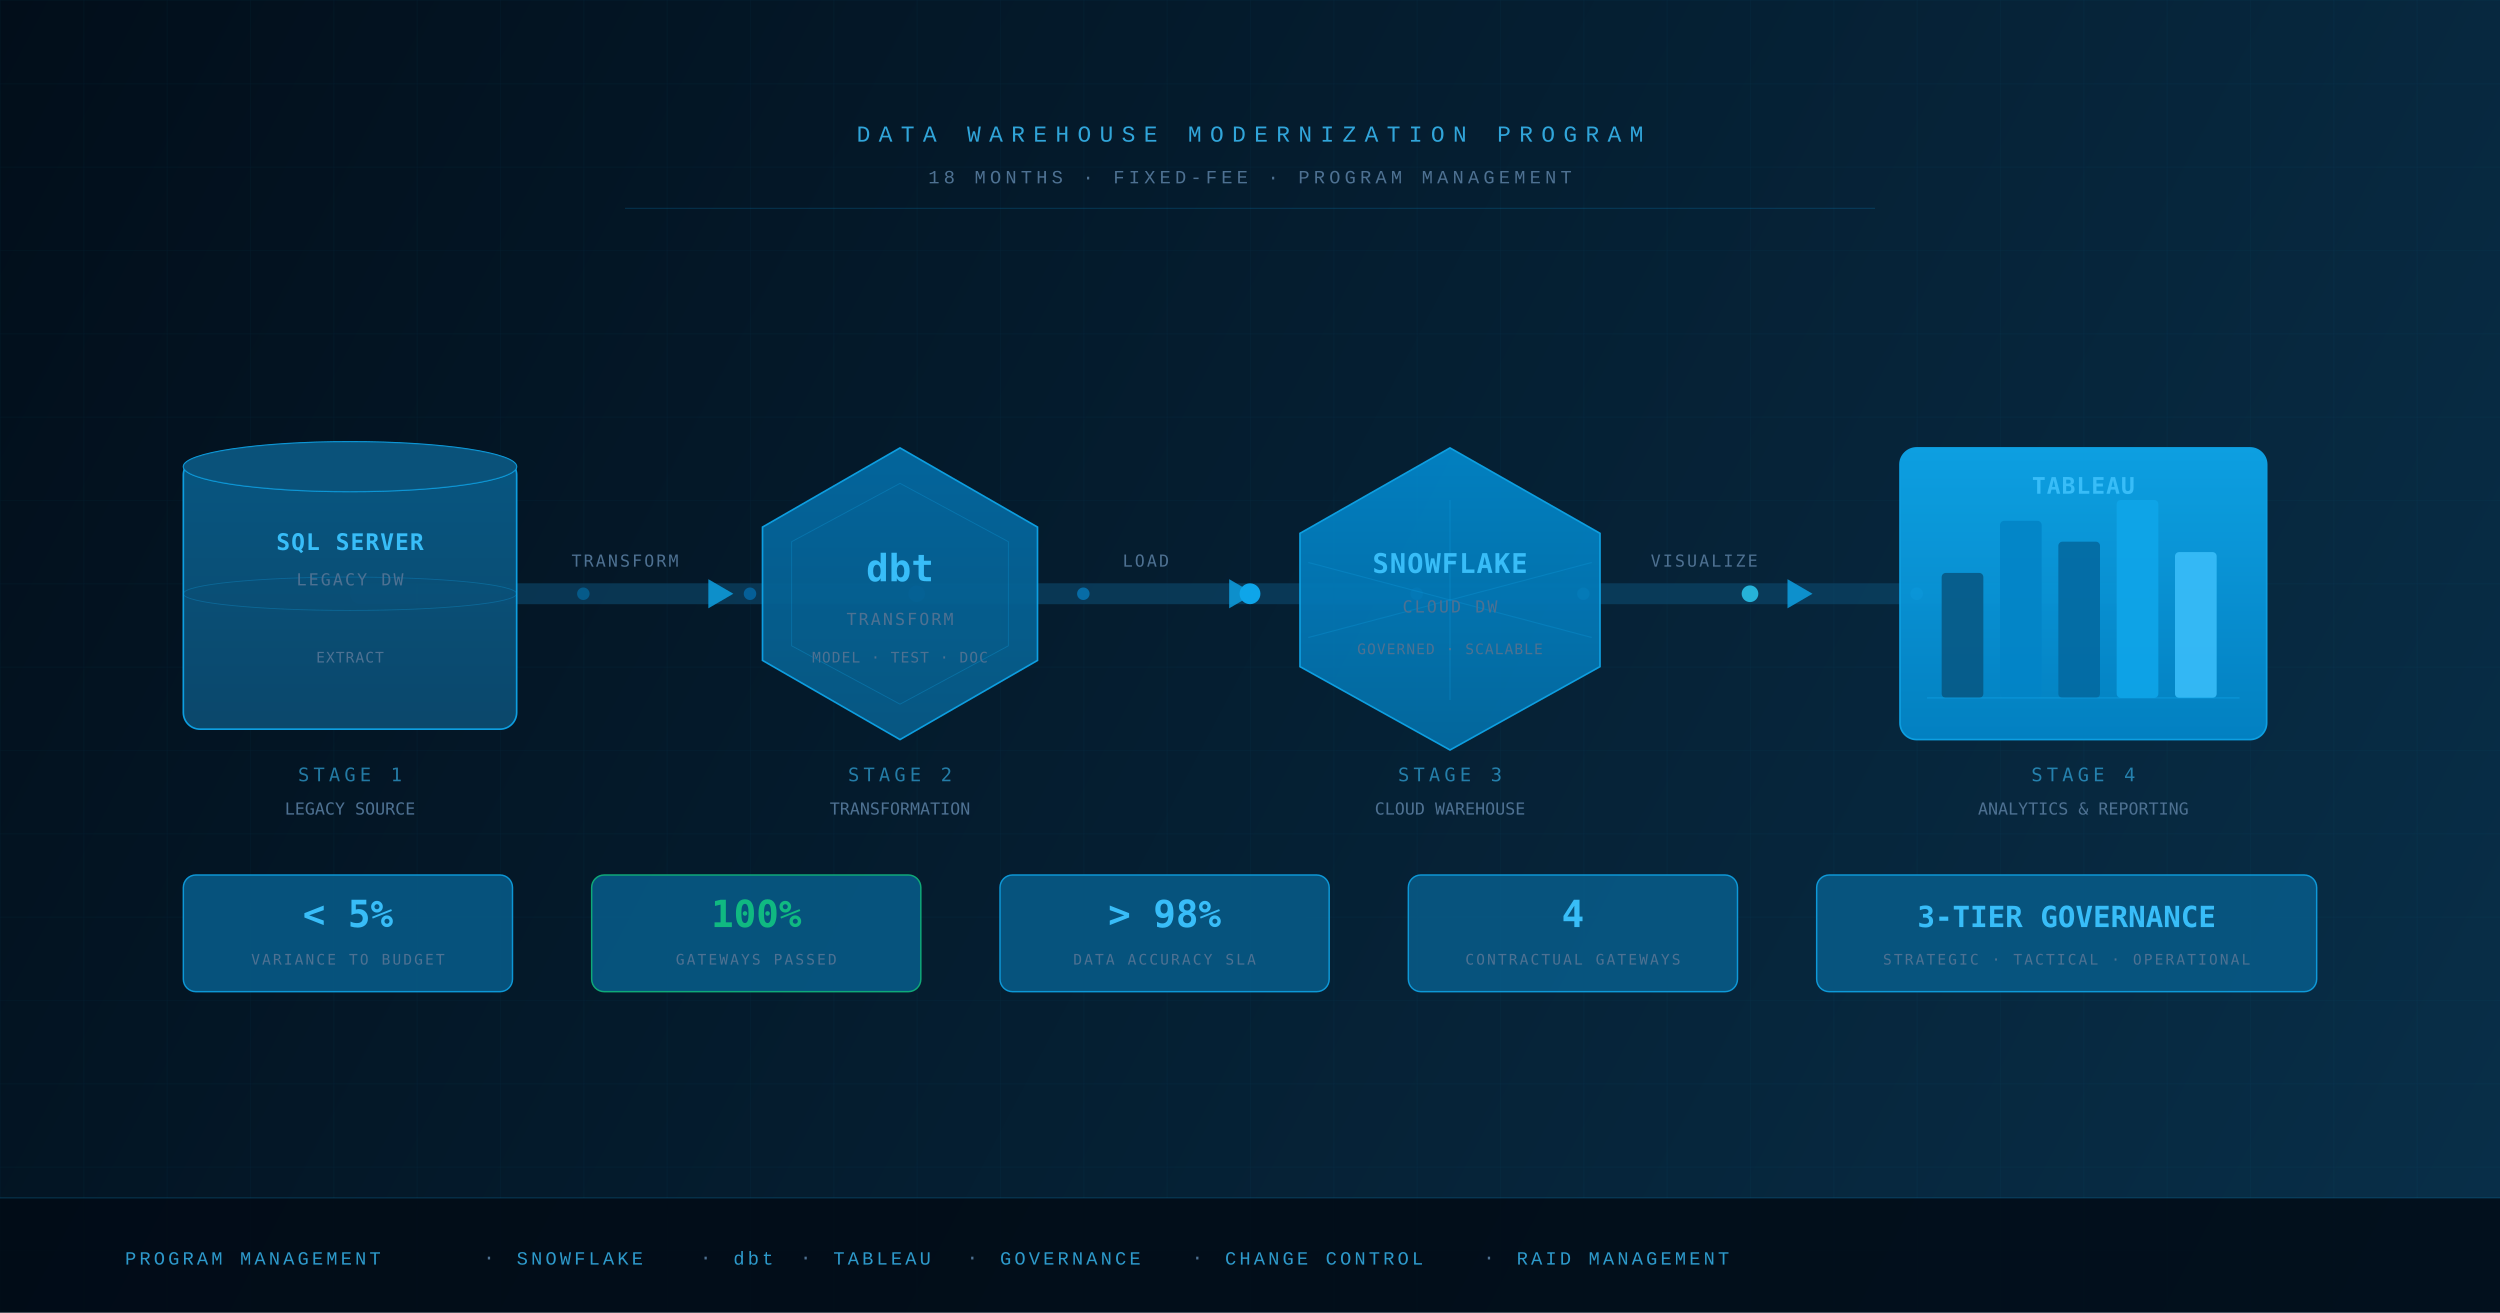
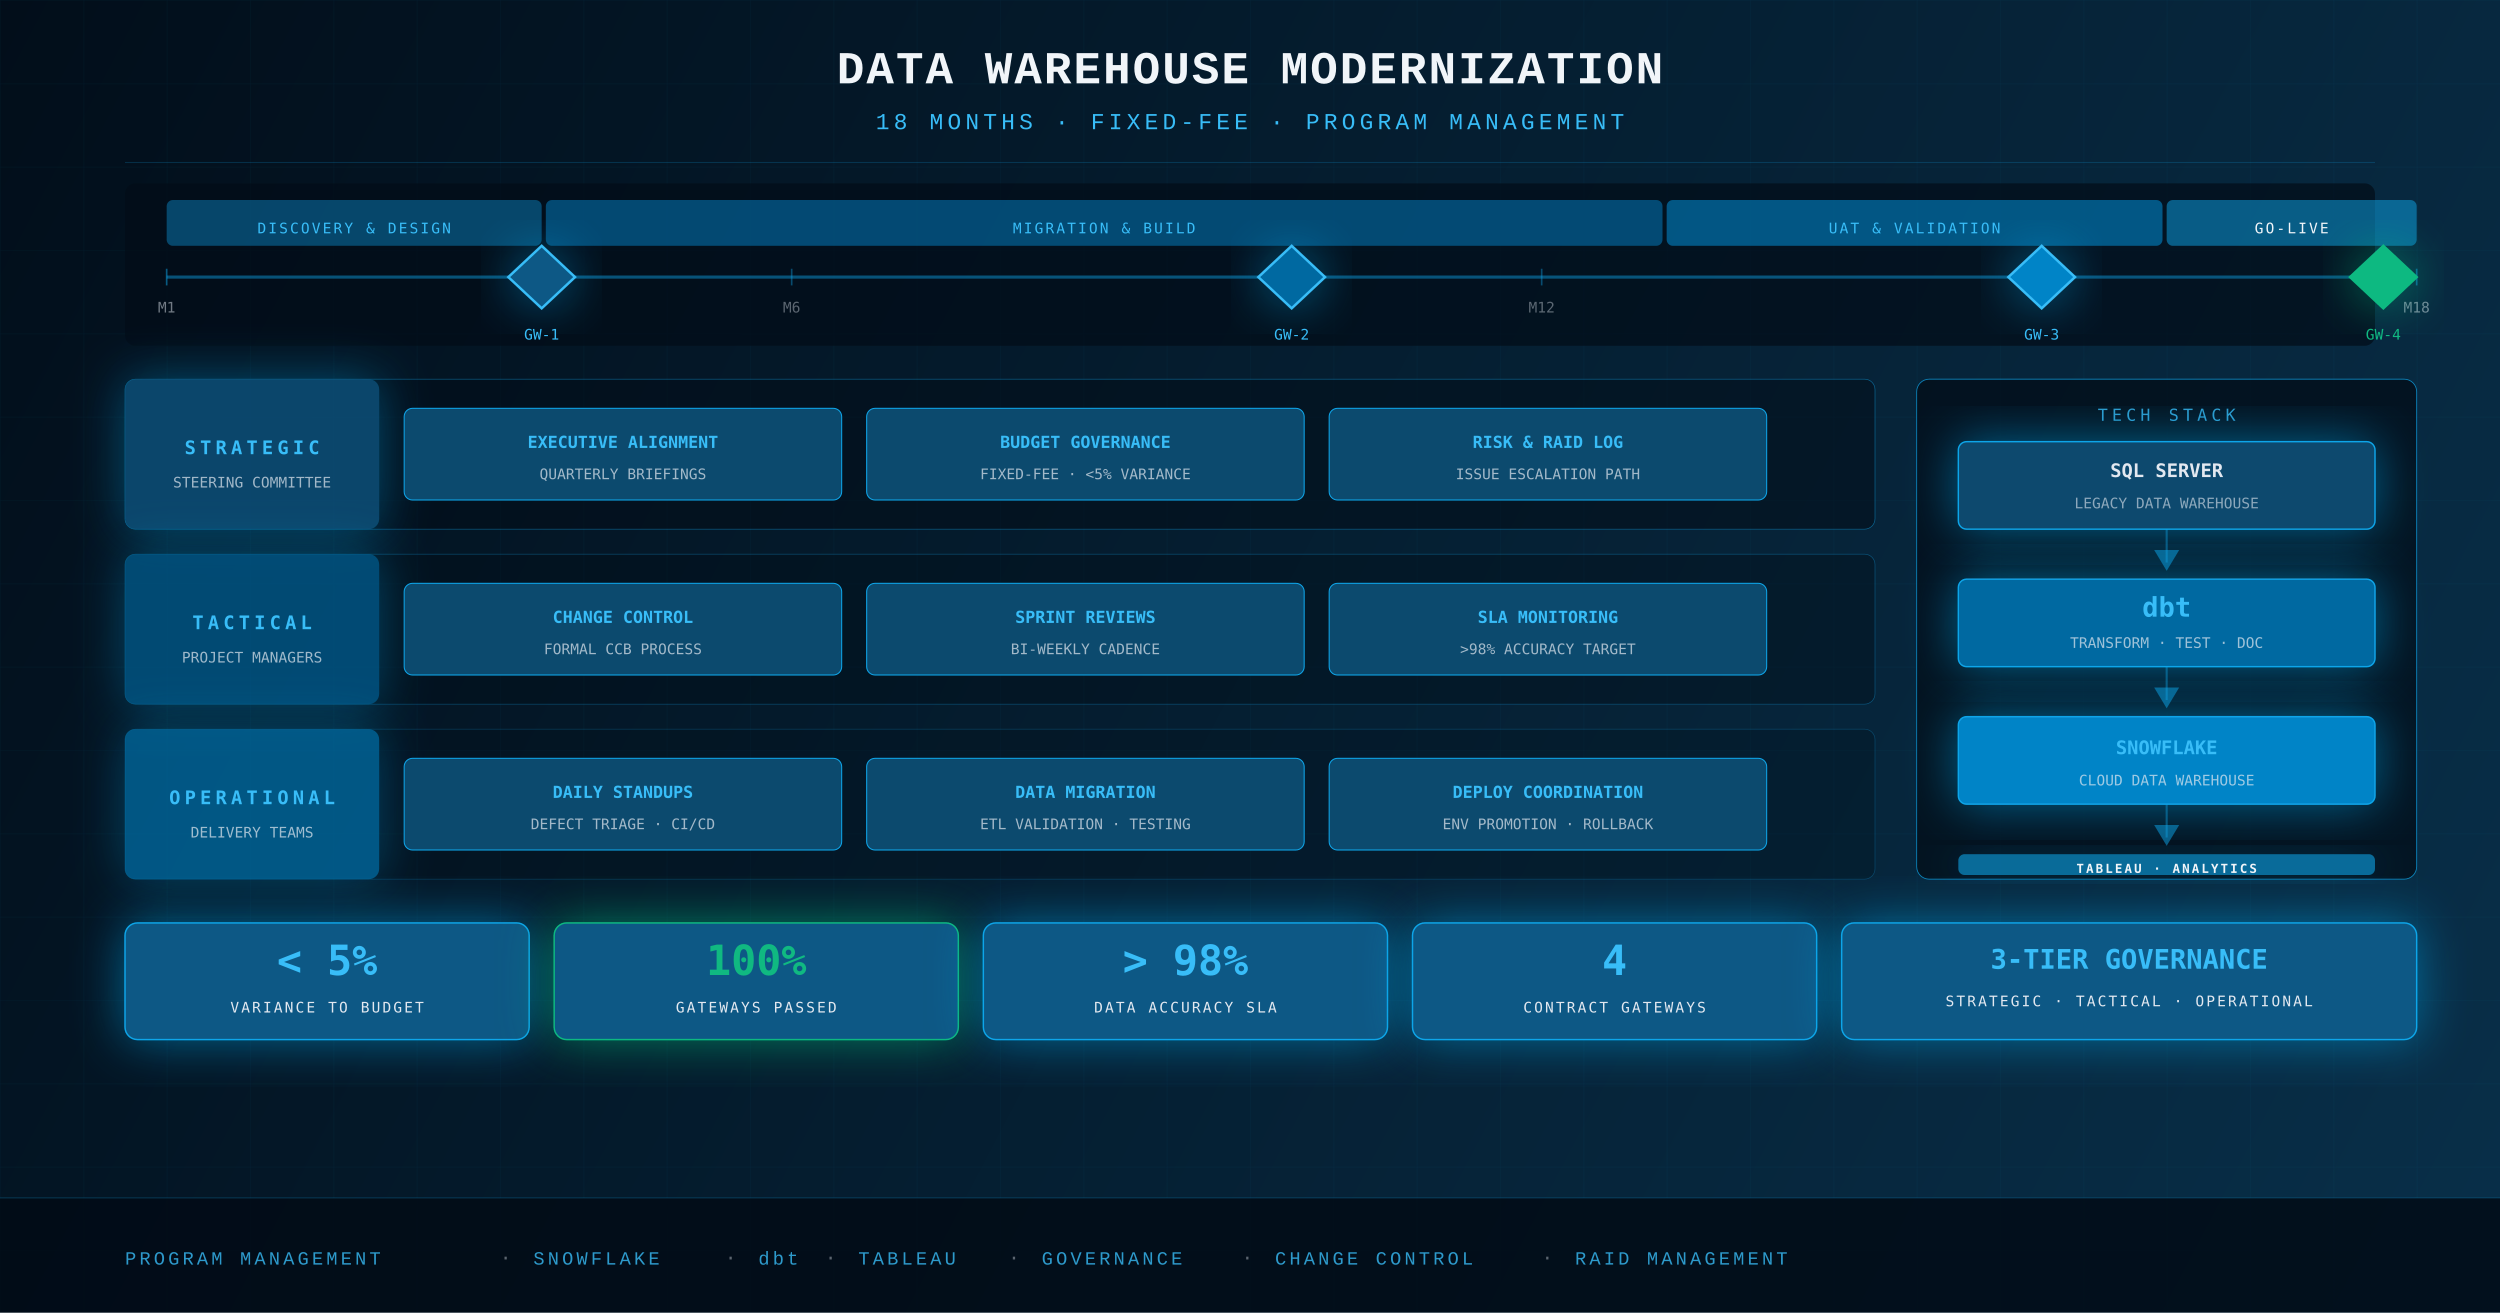
<svg xmlns="http://www.w3.org/2000/svg" viewBox="0 0 1200 630" width="1200" height="630">
  <defs>
    <linearGradient id="dw-bg" x1="0" y1="0" x2="1200" y2="630" gradientUnits="userSpaceOnUse">
      <stop offset="0%" stop-color="#020e1a" />
      <stop offset="100%" stop-color="#082f49" />
    </linearGradient>
-     <linearGradient id="dw-pipe" x1="0" y1="0" x2="1" y2="0">
-       <stop offset="0%" stop-color="#0369a1" />
-       <stop offset="100%" stop-color="#38bdf8" />
-     </linearGradient>
-     <linearGradient id="dw-node1" x1="0" y1="0" x2="0" y2="1">
-       <stop offset="0%" stop-color="#075985" />
-       <stop offset="100%" stop-color="#0c4a6e" />
-     </linearGradient>
-     <linearGradient id="dw-node2" x1="0" y1="0" x2="0" y2="1">
-       <stop offset="0%" stop-color="#0369a1" />
-       <stop offset="100%" stop-color="#075985" />
-     </linearGradient>
-     <linearGradient id="dw-node3" x1="0" y1="0" x2="0" y2="1">
-       <stop offset="0%" stop-color="#0284c7" />
-       <stop offset="100%" stop-color="#0369a1" />
-     </linearGradient>
-     <linearGradient id="dw-node4" x1="0" y1="0" x2="0" y2="1">
-       <stop offset="0%" stop-color="#0ea5e9" />
-       <stop offset="100%" stop-color="#0284c7" />
-     </linearGradient>
    <pattern id="dw-grid" width="40" height="40" patternUnits="userSpaceOnUse">
      <path d="M40 0L0 0 0 40" fill="none" stroke="#0ea5e9" stroke-width="0.4" />
    </pattern>
+     <filter id="dw-glow" x="-40%" y="-40%" width="180%" height="180%">
+       <feGaussianBlur in="SourceAlpha" stdDeviation="12" result="blur" />
+       <feFlood flood-color="#0ea5e9" flood-opacity="0.55" result="color" />
+       <feComposite in="color" in2="blur" operator="in" result="glow" />
+       <feMerge>
+         <feMergeNode in="glow" />
+         <feMergeNode in="SourceGraphic" />
+       </feMerge>
+     </filter>
+     <filter id="dw-glow-green" x="-40%" y="-40%" width="180%" height="180%">
+       <feGaussianBlur in="SourceAlpha" stdDeviation="12" result="blur" />
+       <feFlood flood-color="#10b981" flood-opacity="0.6" result="color" />
+       <feComposite in="color" in2="blur" operator="in" result="glow" />
+       <feMerge>
+         <feMergeNode in="glow" />
+         <feMergeNode in="SourceGraphic" />
+       </feMerge>
+     </filter>
  </defs>
  <rect width="1200" height="630" fill="url(#dw-bg)" />
  <rect width="1200" height="630" fill="url(#dw-grid)" opacity="0.07" />
-   <text x="600" y="68" text-anchor="middle" font-family="ui-monospace,'Courier New',monospace" font-size="11" fill="#38bdf8" letter-spacing="4" opacity="0.85">DATA WAREHOUSE MODERNIZATION PROGRAM</text>
-   <text x="600" y="88" text-anchor="middle" font-family="ui-monospace,'Courier New',monospace" font-size="9" fill="#4e7192" letter-spacing="2">18 MONTHS · FIXED-FEE · PROGRAM MANAGEMENT</text>
-   <line x1="300" y1="100" x2="900" y2="100" stroke="#0ea5e9" stroke-width="0.5" opacity="0.2" />
-   <rect x="168" y="280" width="864" height="10" rx="5" fill="#0c4a6e" opacity="0.6" />
-   <circle cx="280" cy="285" r="3" fill="#0369a1" opacity="0.7" />
-   <circle cx="360" cy="285" r="3" fill="#0469a8" opacity="0.8" />
-   <circle cx="440" cy="285" r="4" fill="#0569b0" opacity="0.9" />
-   <circle cx="520" cy="285" r="3" fill="#0679ba" opacity="0.8" />
-   <circle cx="600" cy="285" r="5" fill="#0ea5e9" />
-   <circle cx="680" cy="285" r="3" fill="#16b1f0" opacity="0.8" />
-   <circle cx="760" cy="285" r="3" fill="#22c4f4" opacity="0.9" />
-   <circle cx="840" cy="285" r="4" fill="#2dcff7" opacity="0.8" />
-   <circle cx="920" cy="285" r="3" fill="#38bdf8" opacity="0.7" />
-   <rect x="88" y="220" width="160" height="130" rx="8" fill="url(#dw-node1)" stroke="#0ea5e9" stroke-width="0.8" opacity="0.95" />
-   <ellipse cx="168" cy="224" rx="80" ry="12" fill="#0c4a6e" stroke="#0ea5e9" stroke-width="0.6" />
-   <ellipse cx="168" cy="224" rx="80" ry="12" fill="#075985" opacity="0.5" />
-   <ellipse cx="168" cy="285" rx="80" ry="8" fill="none" stroke="#0ea5e9" stroke-width="0.4" opacity="0.3" />
-   <text x="168" y="264" text-anchor="middle" font-family="ui-monospace,monospace" font-size="11" fill="#38bdf8" font-weight="700" letter-spacing="0.5">SQL SERVER</text>
-   <text x="168" y="281" text-anchor="middle" font-family="ui-monospace,monospace" font-size="8" fill="#4e7192" letter-spacing="1">LEGACY DW</text>
-   <text x="168" y="318" text-anchor="middle" font-family="ui-monospace,monospace" font-size="7" fill="#4e7192" letter-spacing="0.5">EXTRACT</text>
-   <text x="168" y="375" text-anchor="middle" font-family="ui-monospace,monospace" font-size="9" fill="#38bdf8" opacity="0.6" letter-spacing="2">STAGE 1</text>
-   <text x="168" y="391" text-anchor="middle" font-family="ui-monospace,monospace" font-size="8" fill="#4e7192">LEGACY SOURCE</text>
-   <line x1="252" y1="285" x2="348" y2="285" stroke="url(#dw-pipe)" stroke-width="2" opacity="0.7" />
-   <polygon points="352,285 340,278 340,292" fill="#0ea5e9" opacity="0.8" />
-   <text x="300" y="272" text-anchor="middle" font-family="ui-monospace,monospace" font-size="8" fill="#4e7192" letter-spacing="1">TRANSFORM</text>
-   <polygon points="432,215 498,253 498,317 432,355 366,317 366,253" fill="url(#dw-node2)" stroke="#0ea5e9" stroke-width="0.8" opacity="0.95" />
-   <polygon points="432,232 484,260 484,310 432,338 380,310 380,260" fill="none" stroke="#0ea5e9" stroke-width="0.4" opacity="0.3" />
-   <text x="432" y="279" text-anchor="middle" font-family="ui-monospace,monospace" font-size="18" fill="#38bdf8" font-weight="700">dbt</text>
-   <text x="432" y="300" text-anchor="middle" font-family="ui-monospace,monospace" font-size="8" fill="#4e7192" letter-spacing="1">TRANSFORM</text>
-   <text x="432" y="318" text-anchor="middle" font-family="ui-monospace,monospace" font-size="7" fill="#4e7192" letter-spacing="0.5">MODEL · TEST · DOC</text>
-   <text x="432" y="375" text-anchor="middle" font-family="ui-monospace,monospace" font-size="9" fill="#38bdf8" opacity="0.6" letter-spacing="2">STAGE 2</text>
-   <text x="432" y="391" text-anchor="middle" font-family="ui-monospace,monospace" font-size="8" fill="#4e7192">TRANSFORMATION</text>
-   <line x1="502" y1="285" x2="598" y2="285" stroke="url(#dw-pipe)" stroke-width="2" opacity="0.7" />
-   <polygon points="602,285 590,278 590,292" fill="#0ea5e9" opacity="0.8" />
-   <text x="550" y="272" text-anchor="middle" font-family="ui-monospace,monospace" font-size="8" fill="#4e7192" letter-spacing="1">LOAD</text>
-   <polygon points="696,215 768,256 768,320 696,360 624,320 624,256" fill="url(#dw-node3)" stroke="#0ea5e9" stroke-width="0.8" opacity="0.95" />
-   <line x1="696" y1="240" x2="696" y2="336" stroke="#0ea5e9" stroke-width="0.5" opacity="0.25" />
-   <line x1="628" y1="270" x2="764" y2="306" stroke="#0ea5e9" stroke-width="0.5" opacity="0.25" />
-   <line x1="764" y1="270" x2="628" y2="306" stroke="#0ea5e9" stroke-width="0.5" opacity="0.25" />
-   <text x="696" y="275" text-anchor="middle" font-family="ui-monospace,monospace" font-size="13" fill="#38bdf8" font-weight="700" letter-spacing="0.5">SNOWFLAKE</text>
-   <text x="696" y="294" text-anchor="middle" font-family="ui-monospace,monospace" font-size="8" fill="#4e7192" letter-spacing="1">CLOUD DW</text>
-   <text x="696" y="314" text-anchor="middle" font-family="ui-monospace,monospace" font-size="7" fill="#4e7192" letter-spacing="0.5">GOVERNED · SCALABLE</text>
-   <text x="696" y="375" text-anchor="middle" font-family="ui-monospace,monospace" font-size="9" fill="#38bdf8" opacity="0.6" letter-spacing="2">STAGE 3</text>
-   <text x="696" y="391" text-anchor="middle" font-family="ui-monospace,monospace" font-size="8" fill="#4e7192">CLOUD WAREHOUSE</text>
-   <line x1="770" y1="285" x2="866" y2="285" stroke="url(#dw-pipe)" stroke-width="2" opacity="0.7" />
-   <polygon points="870,285 858,278 858,292" fill="#0ea5e9" opacity="0.8" />
-   <text x="818" y="272" text-anchor="middle" font-family="ui-monospace,monospace" font-size="8" fill="#4e7192" letter-spacing="1">VISUALIZE</text>
-   <rect x="912" y="215" width="176" height="140" rx="8" fill="url(#dw-node4)" stroke="#0ea5e9" stroke-width="0.8" opacity="0.95" />
-   <rect x="932" y="275" width="20" height="60" rx="2" fill="#075985" opacity="0.9" />
-   <rect x="960" y="250" width="20" height="85" rx="2" fill="#0284c7" opacity="0.9" />
-   <rect x="988" y="260" width="20" height="75" rx="2" fill="#0369a1" opacity="0.9" />
-   <rect x="1016" y="240" width="20" height="95" rx="2" fill="#0ea5e9" opacity="0.9" />
-   <rect x="1044" y="265" width="20" height="70" rx="2" fill="#38bdf8" opacity="0.9" />
-   <line x1="925" y1="335" x2="1075" y2="335" stroke="#0ea5e9" stroke-width="0.6" opacity="0.5" />
-   <text x="1000" y="237" text-anchor="middle" font-family="ui-monospace,monospace" font-size="11" fill="#38bdf8" font-weight="700" letter-spacing="0.5">TABLEAU</text>
-   <text x="1000" y="375" text-anchor="middle" font-family="ui-monospace,monospace" font-size="9" fill="#38bdf8" opacity="0.6" letter-spacing="2">STAGE 4</text>
-   <text x="1000" y="391" text-anchor="middle" font-family="ui-monospace,monospace" font-size="8" fill="#4e7192">ANALYTICS &amp; REPORTING</text>
-   <rect x="88" y="420" width="158" height="56" rx="6" fill="#075985" stroke="#0ea5e9" stroke-width="0.7" opacity="0.9" />
-   <text x="167" y="445" text-anchor="middle" font-family="ui-monospace,monospace" font-size="18" fill="#38bdf8" font-weight="700">&lt; 5%</text>
-   <text x="167" y="463" text-anchor="middle" font-family="ui-monospace,monospace" font-size="7" fill="#4e7192" letter-spacing="1">VARIANCE TO BUDGET</text>
-   <rect x="284" y="420" width="158" height="56" rx="6" fill="#075985" stroke="#10b981" stroke-width="0.7" opacity="0.9" />
-   <text x="363" y="445" text-anchor="middle" font-family="ui-monospace,monospace" font-size="18" fill="#10b981" font-weight="700">100%</text>
-   <text x="363" y="463" text-anchor="middle" font-family="ui-monospace,monospace" font-size="7" fill="#4e7192" letter-spacing="1">GATEWAYS PASSED</text>
-   <rect x="480" y="420" width="158" height="56" rx="6" fill="#075985" stroke="#0ea5e9" stroke-width="0.7" opacity="0.9" />
-   <text x="559" y="445" text-anchor="middle" font-family="ui-monospace,monospace" font-size="18" fill="#38bdf8" font-weight="700">&gt; 98%</text>
-   <text x="559" y="463" text-anchor="middle" font-family="ui-monospace,monospace" font-size="7" fill="#4e7192" letter-spacing="1">DATA ACCURACY SLA</text>
-   <rect x="676" y="420" width="158" height="56" rx="6" fill="#075985" stroke="#0ea5e9" stroke-width="0.7" opacity="0.9" />
-   <text x="755" y="445" text-anchor="middle" font-family="ui-monospace,monospace" font-size="18" fill="#38bdf8" font-weight="700">4</text>
-   <text x="755" y="463" text-anchor="middle" font-family="ui-monospace,monospace" font-size="7" fill="#4e7192" letter-spacing="1">CONTRACTUAL GATEWAYS</text>
-   <rect x="872" y="420" width="240" height="56" rx="6" fill="#075985" stroke="#0ea5e9" stroke-width="0.7" opacity="0.9" />
-   <text x="992" y="445" text-anchor="middle" font-family="ui-monospace,monospace" font-size="14" fill="#38bdf8" font-weight="700">3-TIER GOVERNANCE</text>
-   <text x="992" y="463" text-anchor="middle" font-family="ui-monospace,monospace" font-size="7" fill="#4e7192" letter-spacing="1">STRATEGIC · TACTICAL · OPERATIONAL</text>
+   <text x="600" y="40" text-anchor="middle" font-family="ui-monospace,'Courier New',monospace" font-size="22" fill="#f1f5f9" font-weight="600" letter-spacing="1">DATA WAREHOUSE MODERNIZATION</text>
+   <text x="600" y="62" text-anchor="middle" font-family="ui-monospace,'Courier New',monospace" font-size="11" fill="#38bdf8" letter-spacing="2">18 MONTHS · FIXED-FEE · PROGRAM MANAGEMENT</text>
+   <line x1="60" y1="78" x2="1140" y2="78" stroke="#0ea5e9" stroke-width="0.5" opacity="0.2" />
+   <rect x="60" y="88" width="1080" height="78" rx="5" fill="#010c17" opacity="0.7" />
+   <rect x="80" y="96" width="180" height="22" rx="3" fill="#075985" opacity="0.75" />
+   <text x="170" y="112" text-anchor="middle" font-family="ui-monospace,monospace" font-size="7" fill="#38bdf8" letter-spacing="1">DISCOVERY &amp; DESIGN</text>
+   <rect x="262" y="96" width="536" height="22" rx="3" fill="#0369a1" opacity="0.65" />
+   <text x="530" y="112" text-anchor="middle" font-family="ui-monospace,monospace" font-size="7" fill="#38bdf8" letter-spacing="1">MIGRATION &amp; BUILD</text>
+   <rect x="800" y="96" width="238" height="22" rx="3" fill="#0284c7" opacity="0.6" />
+   <text x="919" y="112" text-anchor="middle" font-family="ui-monospace,monospace" font-size="7" fill="#38bdf8" letter-spacing="1">UAT &amp; VALIDATION</text>
+   <rect x="1040" y="96" width="120" height="22" rx="3" fill="#0ea5e9" opacity="0.5" />
+   <text x="1100" y="112" text-anchor="middle" font-family="ui-monospace,monospace" font-size="7" fill="#f1f5f9" letter-spacing="1">GO-LIVE</text>
+   <line x1="80" y1="133" x2="1160" y2="133" stroke="#0ea5e9" stroke-width="1.5" opacity="0.45" />
+   <line x1="80" y1="129" x2="80" y2="137" stroke="#0ea5e9" stroke-width="0.8" opacity="0.5" />
+   <text x="80" y="150" text-anchor="middle" font-family="ui-monospace,monospace" font-size="7" fill="#e2e8f0" opacity="0.5">M1</text>
+   <line x1="380" y1="129" x2="380" y2="137" stroke="#0ea5e9" stroke-width="0.8" opacity="0.4" />
+   <text x="380" y="150" text-anchor="middle" font-family="ui-monospace,monospace" font-size="7" fill="#e2e8f0" opacity="0.4">M6</text>
+   <line x1="740" y1="129" x2="740" y2="137" stroke="#0ea5e9" stroke-width="0.8" opacity="0.4" />
+   <text x="740" y="150" text-anchor="middle" font-family="ui-monospace,monospace" font-size="7" fill="#e2e8f0" opacity="0.4">M12</text>
+   <line x1="1160" y1="129" x2="1160" y2="137" stroke="#0ea5e9" stroke-width="0.8" opacity="0.5" />
+   <text x="1160" y="150" text-anchor="middle" font-family="ui-monospace,monospace" font-size="7" fill="#e2e8f0" opacity="0.5">M18</text>
+   <polygon points="260,118 276,133 260,148 244,133" fill="#075985" stroke="#38bdf8" stroke-width="1.2" filter="url(#dw-glow)" />
+   <text x="260" y="163" text-anchor="middle" font-family="ui-monospace,monospace" font-size="7" fill="#38bdf8">GW-1</text>
+   <polygon points="620,118 636,133 620,148 604,133" fill="#0369a1" stroke="#38bdf8" stroke-width="1.2" filter="url(#dw-glow)" />
+   <text x="620" y="163" text-anchor="middle" font-family="ui-monospace,monospace" font-size="7" fill="#38bdf8">GW-2</text>
+   <polygon points="980,118 996,133 980,148 964,133" fill="#0284c7" stroke="#38bdf8" stroke-width="1.2" filter="url(#dw-glow)" />
+   <text x="980" y="163" text-anchor="middle" font-family="ui-monospace,monospace" font-size="7" fill="#38bdf8">GW-3</text>
+   <polygon points="1144,118 1160,133 1144,148 1128,133" fill="#10b981" stroke="#10b981" stroke-width="1.2" filter="url(#dw-glow-green)" />
+   <text x="1144" y="163" text-anchor="middle" font-family="ui-monospace,monospace" font-size="7" fill="#10b981">GW-4</text>
+   <rect x="60" y="182" width="840" height="72" rx="5" fill="#010c17" opacity="0.55" stroke="#0ea5e9" stroke-width="0.3" />
+   <rect x="60" y="182" width="122" height="72" rx="5" fill="#075985" opacity="0.75" filter="url(#dw-glow)" />
+   <text x="121" y="218" text-anchor="middle" font-family="ui-monospace,monospace" font-size="9" fill="#38bdf8" font-weight="700" letter-spacing="2">STRATEGIC</text>
+   <text x="121" y="234" text-anchor="middle" font-family="ui-monospace,monospace" font-size="7" fill="#e2e8f0" opacity="0.7">STEERING COMMITTEE</text>
+   <rect x="194" y="196" width="210" height="44" rx="4" fill="#0c4a6e" stroke="#0ea5e9" stroke-width="0.5" />
+   <text x="299" y="215" text-anchor="middle" font-family="ui-monospace,monospace" font-size="8" fill="#38bdf8" font-weight="600">EXECUTIVE ALIGNMENT</text>
+   <text x="299" y="230" text-anchor="middle" font-family="ui-monospace,monospace" font-size="7" fill="#e2e8f0" opacity="0.7">QUARTERLY BRIEFINGS</text>
+   <rect x="416" y="196" width="210" height="44" rx="4" fill="#0c4a6e" stroke="#0ea5e9" stroke-width="0.5" />
+   <text x="521" y="215" text-anchor="middle" font-family="ui-monospace,monospace" font-size="8" fill="#38bdf8" font-weight="600">BUDGET GOVERNANCE</text>
+   <text x="521" y="230" text-anchor="middle" font-family="ui-monospace,monospace" font-size="7" fill="#e2e8f0" opacity="0.7">FIXED-FEE · &lt;5% VARIANCE</text>
+   <rect x="638" y="196" width="210" height="44" rx="4" fill="#0c4a6e" stroke="#0ea5e9" stroke-width="0.5" />
+   <text x="743" y="215" text-anchor="middle" font-family="ui-monospace,monospace" font-size="8" fill="#38bdf8" font-weight="600">RISK &amp; RAID LOG</text>
+   <text x="743" y="230" text-anchor="middle" font-family="ui-monospace,monospace" font-size="7" fill="#e2e8f0" opacity="0.7">ISSUE ESCALATION PATH</text>
+   <rect x="60" y="266" width="840" height="72" rx="5" fill="#010c17" opacity="0.4" stroke="#0ea5e9" stroke-width="0.3" />
+   <rect x="60" y="266" width="122" height="72" rx="5" fill="#0369a1" opacity="0.65" filter="url(#dw-glow)" />
+   <text x="121" y="302" text-anchor="middle" font-family="ui-monospace,monospace" font-size="9" fill="#38bdf8" font-weight="700" letter-spacing="2">TACTICAL</text>
+   <text x="121" y="318" text-anchor="middle" font-family="ui-monospace,monospace" font-size="7" fill="#e2e8f0" opacity="0.7">PROJECT MANAGERS</text>
+   <rect x="194" y="280" width="210" height="44" rx="4" fill="#0c4a6e" stroke="#0ea5e9" stroke-width="0.5" />
+   <text x="299" y="299" text-anchor="middle" font-family="ui-monospace,monospace" font-size="8" fill="#38bdf8" font-weight="600">CHANGE CONTROL</text>
+   <text x="299" y="314" text-anchor="middle" font-family="ui-monospace,monospace" font-size="7" fill="#e2e8f0" opacity="0.7">FORMAL CCB PROCESS</text>
+   <rect x="416" y="280" width="210" height="44" rx="4" fill="#0c4a6e" stroke="#0ea5e9" stroke-width="0.5" />
+   <text x="521" y="299" text-anchor="middle" font-family="ui-monospace,monospace" font-size="8" fill="#38bdf8" font-weight="600">SPRINT REVIEWS</text>
+   <text x="521" y="314" text-anchor="middle" font-family="ui-monospace,monospace" font-size="7" fill="#e2e8f0" opacity="0.7">BI-WEEKLY CADENCE</text>
+   <rect x="638" y="280" width="210" height="44" rx="4" fill="#0c4a6e" stroke="#0ea5e9" stroke-width="0.5" />
+   <text x="743" y="299" text-anchor="middle" font-family="ui-monospace,monospace" font-size="8" fill="#38bdf8" font-weight="600">SLA MONITORING</text>
+   <text x="743" y="314" text-anchor="middle" font-family="ui-monospace,monospace" font-size="7" fill="#e2e8f0" opacity="0.7">&gt;98% ACCURACY TARGET</text>
+   <rect x="60" y="350" width="840" height="72" rx="5" fill="#010c17" opacity="0.3" stroke="#0ea5e9" stroke-width="0.3" />
+   <rect x="60" y="350" width="122" height="72" rx="5" fill="#0284c7" opacity="0.6" filter="url(#dw-glow)" />
+   <text x="121" y="386" text-anchor="middle" font-family="ui-monospace,monospace" font-size="9" fill="#38bdf8" font-weight="700" letter-spacing="2">OPERATIONAL</text>
+   <text x="121" y="402" text-anchor="middle" font-family="ui-monospace,monospace" font-size="7" fill="#e2e8f0" opacity="0.7">DELIVERY TEAMS</text>
+   <rect x="194" y="364" width="210" height="44" rx="4" fill="#0c4a6e" stroke="#0ea5e9" stroke-width="0.5" />
+   <text x="299" y="383" text-anchor="middle" font-family="ui-monospace,monospace" font-size="8" fill="#38bdf8" font-weight="600">DAILY STANDUPS</text>
+   <text x="299" y="398" text-anchor="middle" font-family="ui-monospace,monospace" font-size="7" fill="#e2e8f0" opacity="0.7">DEFECT TRIAGE · CI/CD</text>
+   <rect x="416" y="364" width="210" height="44" rx="4" fill="#0c4a6e" stroke="#0ea5e9" stroke-width="0.5" />
+   <text x="521" y="383" text-anchor="middle" font-family="ui-monospace,monospace" font-size="8" fill="#38bdf8" font-weight="600">DATA MIGRATION</text>
+   <text x="521" y="398" text-anchor="middle" font-family="ui-monospace,monospace" font-size="7" fill="#e2e8f0" opacity="0.7">ETL VALIDATION · TESTING</text>
+   <rect x="638" y="364" width="210" height="44" rx="4" fill="#0c4a6e" stroke="#0ea5e9" stroke-width="0.5" />
+   <text x="743" y="383" text-anchor="middle" font-family="ui-monospace,monospace" font-size="8" fill="#38bdf8" font-weight="600">DEPLOY COORDINATION</text>
+   <text x="743" y="398" text-anchor="middle" font-family="ui-monospace,monospace" font-size="7" fill="#e2e8f0" opacity="0.7">ENV PROMOTION · ROLLBACK</text>
+   <rect x="920" y="182" width="240" height="240" rx="6" fill="#010c17" opacity="0.75" stroke="#0ea5e9" stroke-width="0.4" />
+   <text x="1040" y="202" text-anchor="middle" font-family="ui-monospace,monospace" font-size="8" fill="#38bdf8" letter-spacing="2" opacity="0.8">TECH STACK</text>
+   <rect x="940" y="212" width="200" height="42" rx="4" fill="#0c4a6e" stroke="#0ea5e9" stroke-width="0.7" filter="url(#dw-glow)" />
+   <text x="1040" y="229" text-anchor="middle" font-family="ui-monospace,monospace" font-size="9" fill="#e2e8f0" font-weight="700">SQL SERVER</text>
+   <text x="1040" y="244" text-anchor="middle" font-family="ui-monospace,monospace" font-size="7" fill="#e2e8f0" opacity="0.6">LEGACY DATA WAREHOUSE</text>
+   <line x1="1040" y1="254" x2="1040" y2="270" stroke="#0ea5e9" stroke-width="1" opacity="0.4" />
+   <polygon points="1040,274 1034,264 1046,264" fill="#0ea5e9" opacity="0.5" />
+   <rect x="940" y="278" width="200" height="42" rx="4" fill="#0369a1" stroke="#0ea5e9" stroke-width="0.7" filter="url(#dw-glow)" />
+   <text x="1040" y="296" text-anchor="middle" font-family="ui-monospace,monospace" font-size="13" fill="#38bdf8" font-weight="700">dbt</text>
+   <text x="1040" y="311" text-anchor="middle" font-family="ui-monospace,monospace" font-size="7" fill="#e2e8f0" opacity="0.7">TRANSFORM · TEST · DOC</text>
+   <line x1="1040" y1="320" x2="1040" y2="336" stroke="#0ea5e9" stroke-width="1" opacity="0.4" />
+   <polygon points="1040,340 1034,330 1046,330" fill="#0ea5e9" opacity="0.5" />
+   <rect x="940" y="344" width="200" height="42" rx="4" fill="#0284c7" stroke="#0ea5e9" stroke-width="0.7" filter="url(#dw-glow)" />
+   <text x="1040" y="362" text-anchor="middle" font-family="ui-monospace,monospace" font-size="9" fill="#38bdf8" font-weight="700">SNOWFLAKE</text>
+   <text x="1040" y="377" text-anchor="middle" font-family="ui-monospace,monospace" font-size="7" fill="#e2e8f0" opacity="0.7">CLOUD DATA WAREHOUSE</text>
+   <line x1="1040" y1="386" x2="1040" y2="402" stroke="#0ea5e9" stroke-width="1" opacity="0.4" />
+   <polygon points="1040,406 1034,396 1046,396" fill="#0ea5e9" opacity="0.5" />
+   <rect x="940" y="410" width="200" height="10" rx="3" fill="#0ea5e9" opacity="0.6" filter="url(#dw-glow)" />
+   <text x="1040" y="419" text-anchor="middle" font-family="ui-monospace,monospace" font-size="6" fill="#f1f5f9" font-weight="700" letter-spacing="1">TABLEAU · ANALYTICS</text>
+   <rect x="60" y="443" width="194" height="56" rx="6" fill="#075985" stroke="#0ea5e9" stroke-width="0.7" filter="url(#dw-glow)" />
+   <text x="157" y="468" text-anchor="middle" font-family="ui-monospace,monospace" font-size="20" fill="#38bdf8" font-weight="700">&lt; 5%</text>
+   <text x="157" y="486" text-anchor="middle" font-family="ui-monospace,monospace" font-size="7" fill="#e2e8f0" letter-spacing="1">VARIANCE TO BUDGET</text>
+   <rect x="266" y="443" width="194" height="56" rx="6" fill="#075985" stroke="#10b981" stroke-width="0.7" filter="url(#dw-glow-green)" />
+   <text x="363" y="468" text-anchor="middle" font-family="ui-monospace,monospace" font-size="20" fill="#10b981" font-weight="700">100%</text>
+   <text x="363" y="486" text-anchor="middle" font-family="ui-monospace,monospace" font-size="7" fill="#e2e8f0" letter-spacing="1">GATEWAYS PASSED</text>
+   <rect x="472" y="443" width="194" height="56" rx="6" fill="#075985" stroke="#0ea5e9" stroke-width="0.7" filter="url(#dw-glow)" />
+   <text x="569" y="468" text-anchor="middle" font-family="ui-monospace,monospace" font-size="20" fill="#38bdf8" font-weight="700">&gt; 98%</text>
+   <text x="569" y="486" text-anchor="middle" font-family="ui-monospace,monospace" font-size="7" fill="#e2e8f0" letter-spacing="1">DATA ACCURACY SLA</text>
+   <rect x="678" y="443" width="194" height="56" rx="6" fill="#075985" stroke="#0ea5e9" stroke-width="0.7" filter="url(#dw-glow)" />
+   <text x="775" y="468" text-anchor="middle" font-family="ui-monospace,monospace" font-size="20" fill="#38bdf8" font-weight="700">4</text>
+   <text x="775" y="486" text-anchor="middle" font-family="ui-monospace,monospace" font-size="7" fill="#e2e8f0" letter-spacing="1">CONTRACT GATEWAYS</text>
+   <rect x="884" y="443" width="276" height="56" rx="6" fill="#075985" stroke="#0ea5e9" stroke-width="0.7" filter="url(#dw-glow)" />
+   <text x="1022" y="465" text-anchor="middle" font-family="ui-monospace,monospace" font-size="13" fill="#38bdf8" font-weight="700">3-TIER GOVERNANCE</text>
+   <text x="1022" y="483" text-anchor="middle" font-family="ui-monospace,monospace" font-size="7" fill="#e2e8f0" letter-spacing="1">STRATEGIC · TACTICAL · OPERATIONAL</text>
  <rect x="0" y="575" width="1200" height="55" fill="#010b15" opacity="0.85" />
  <line x1="0" y1="575" x2="1200" y2="575" stroke="#0ea5e9" stroke-width="0.5" opacity="0.25" />
  <text x="60" y="607" font-family="ui-monospace,'Courier New',monospace" font-size="9" fill="#38bdf8" letter-spacing="1.5" opacity="0.8">PROGRAM MANAGEMENT</text>
-   <text x="232" y="607" font-family="ui-monospace,monospace" font-size="9" fill="#4e7192">·</text>
-   <text x="248" y="607" font-family="ui-monospace,'Courier New',monospace" font-size="9" fill="#38bdf8" letter-spacing="1.5" opacity="0.8">SNOWFLAKE</text>
-   <text x="336" y="607" font-family="ui-monospace,monospace" font-size="9" fill="#4e7192">·</text>
-   <text x="352" y="607" font-family="ui-monospace,'Courier New',monospace" font-size="9" fill="#38bdf8" letter-spacing="1.5" opacity="0.8">dbt</text>
-   <text x="384" y="607" font-family="ui-monospace,monospace" font-size="9" fill="#4e7192">·</text>
-   <text x="400" y="607" font-family="ui-monospace,'Courier New',monospace" font-size="9" fill="#38bdf8" letter-spacing="1.5" opacity="0.8">TABLEAU</text>
-   <text x="464" y="607" font-family="ui-monospace,monospace" font-size="9" fill="#4e7192">·</text>
-   <text x="480" y="607" font-family="ui-monospace,'Courier New',monospace" font-size="9" fill="#38bdf8" letter-spacing="1.5" opacity="0.8">GOVERNANCE</text>
-   <text x="572" y="607" font-family="ui-monospace,monospace" font-size="9" fill="#4e7192">·</text>
-   <text x="588" y="607" font-family="ui-monospace,'Courier New',monospace" font-size="9" fill="#38bdf8" letter-spacing="1.5" opacity="0.8">CHANGE CONTROL</text>
-   <text x="712" y="607" font-family="ui-monospace,monospace" font-size="9" fill="#4e7192">·</text>
-   <text x="728" y="607" font-family="ui-monospace,'Courier New',monospace" font-size="9" fill="#38bdf8" letter-spacing="1.5" opacity="0.8">RAID MANAGEMENT</text>
+   <text x="240" y="607" font-family="ui-monospace,monospace" font-size="9" fill="#e2e8f0" opacity="0.4">·</text>
+   <text x="256" y="607" font-family="ui-monospace,'Courier New',monospace" font-size="9" fill="#38bdf8" letter-spacing="1.5" opacity="0.8">SNOWFLAKE</text>
+   <text x="348" y="607" font-family="ui-monospace,monospace" font-size="9" fill="#e2e8f0" opacity="0.4">·</text>
+   <text x="364" y="607" font-family="ui-monospace,'Courier New',monospace" font-size="9" fill="#38bdf8" letter-spacing="1.5" opacity="0.8">dbt</text>
+   <text x="396" y="607" font-family="ui-monospace,monospace" font-size="9" fill="#e2e8f0" opacity="0.4">·</text>
+   <text x="412" y="607" font-family="ui-monospace,'Courier New',monospace" font-size="9" fill="#38bdf8" letter-spacing="1.5" opacity="0.8">TABLEAU</text>
+   <text x="484" y="607" font-family="ui-monospace,monospace" font-size="9" fill="#e2e8f0" opacity="0.4">·</text>
+   <text x="500" y="607" font-family="ui-monospace,'Courier New',monospace" font-size="9" fill="#38bdf8" letter-spacing="1.5" opacity="0.8">GOVERNANCE</text>
+   <text x="596" y="607" font-family="ui-monospace,monospace" font-size="9" fill="#e2e8f0" opacity="0.4">·</text>
+   <text x="612" y="607" font-family="ui-monospace,'Courier New',monospace" font-size="9" fill="#38bdf8" letter-spacing="1.5" opacity="0.8">CHANGE CONTROL</text>
+   <text x="740" y="607" font-family="ui-monospace,monospace" font-size="9" fill="#e2e8f0" opacity="0.4">·</text>
+   <text x="756" y="607" font-family="ui-monospace,'Courier New',monospace" font-size="9" fill="#38bdf8" letter-spacing="1.5" opacity="0.8">RAID MANAGEMENT</text>
</svg>
